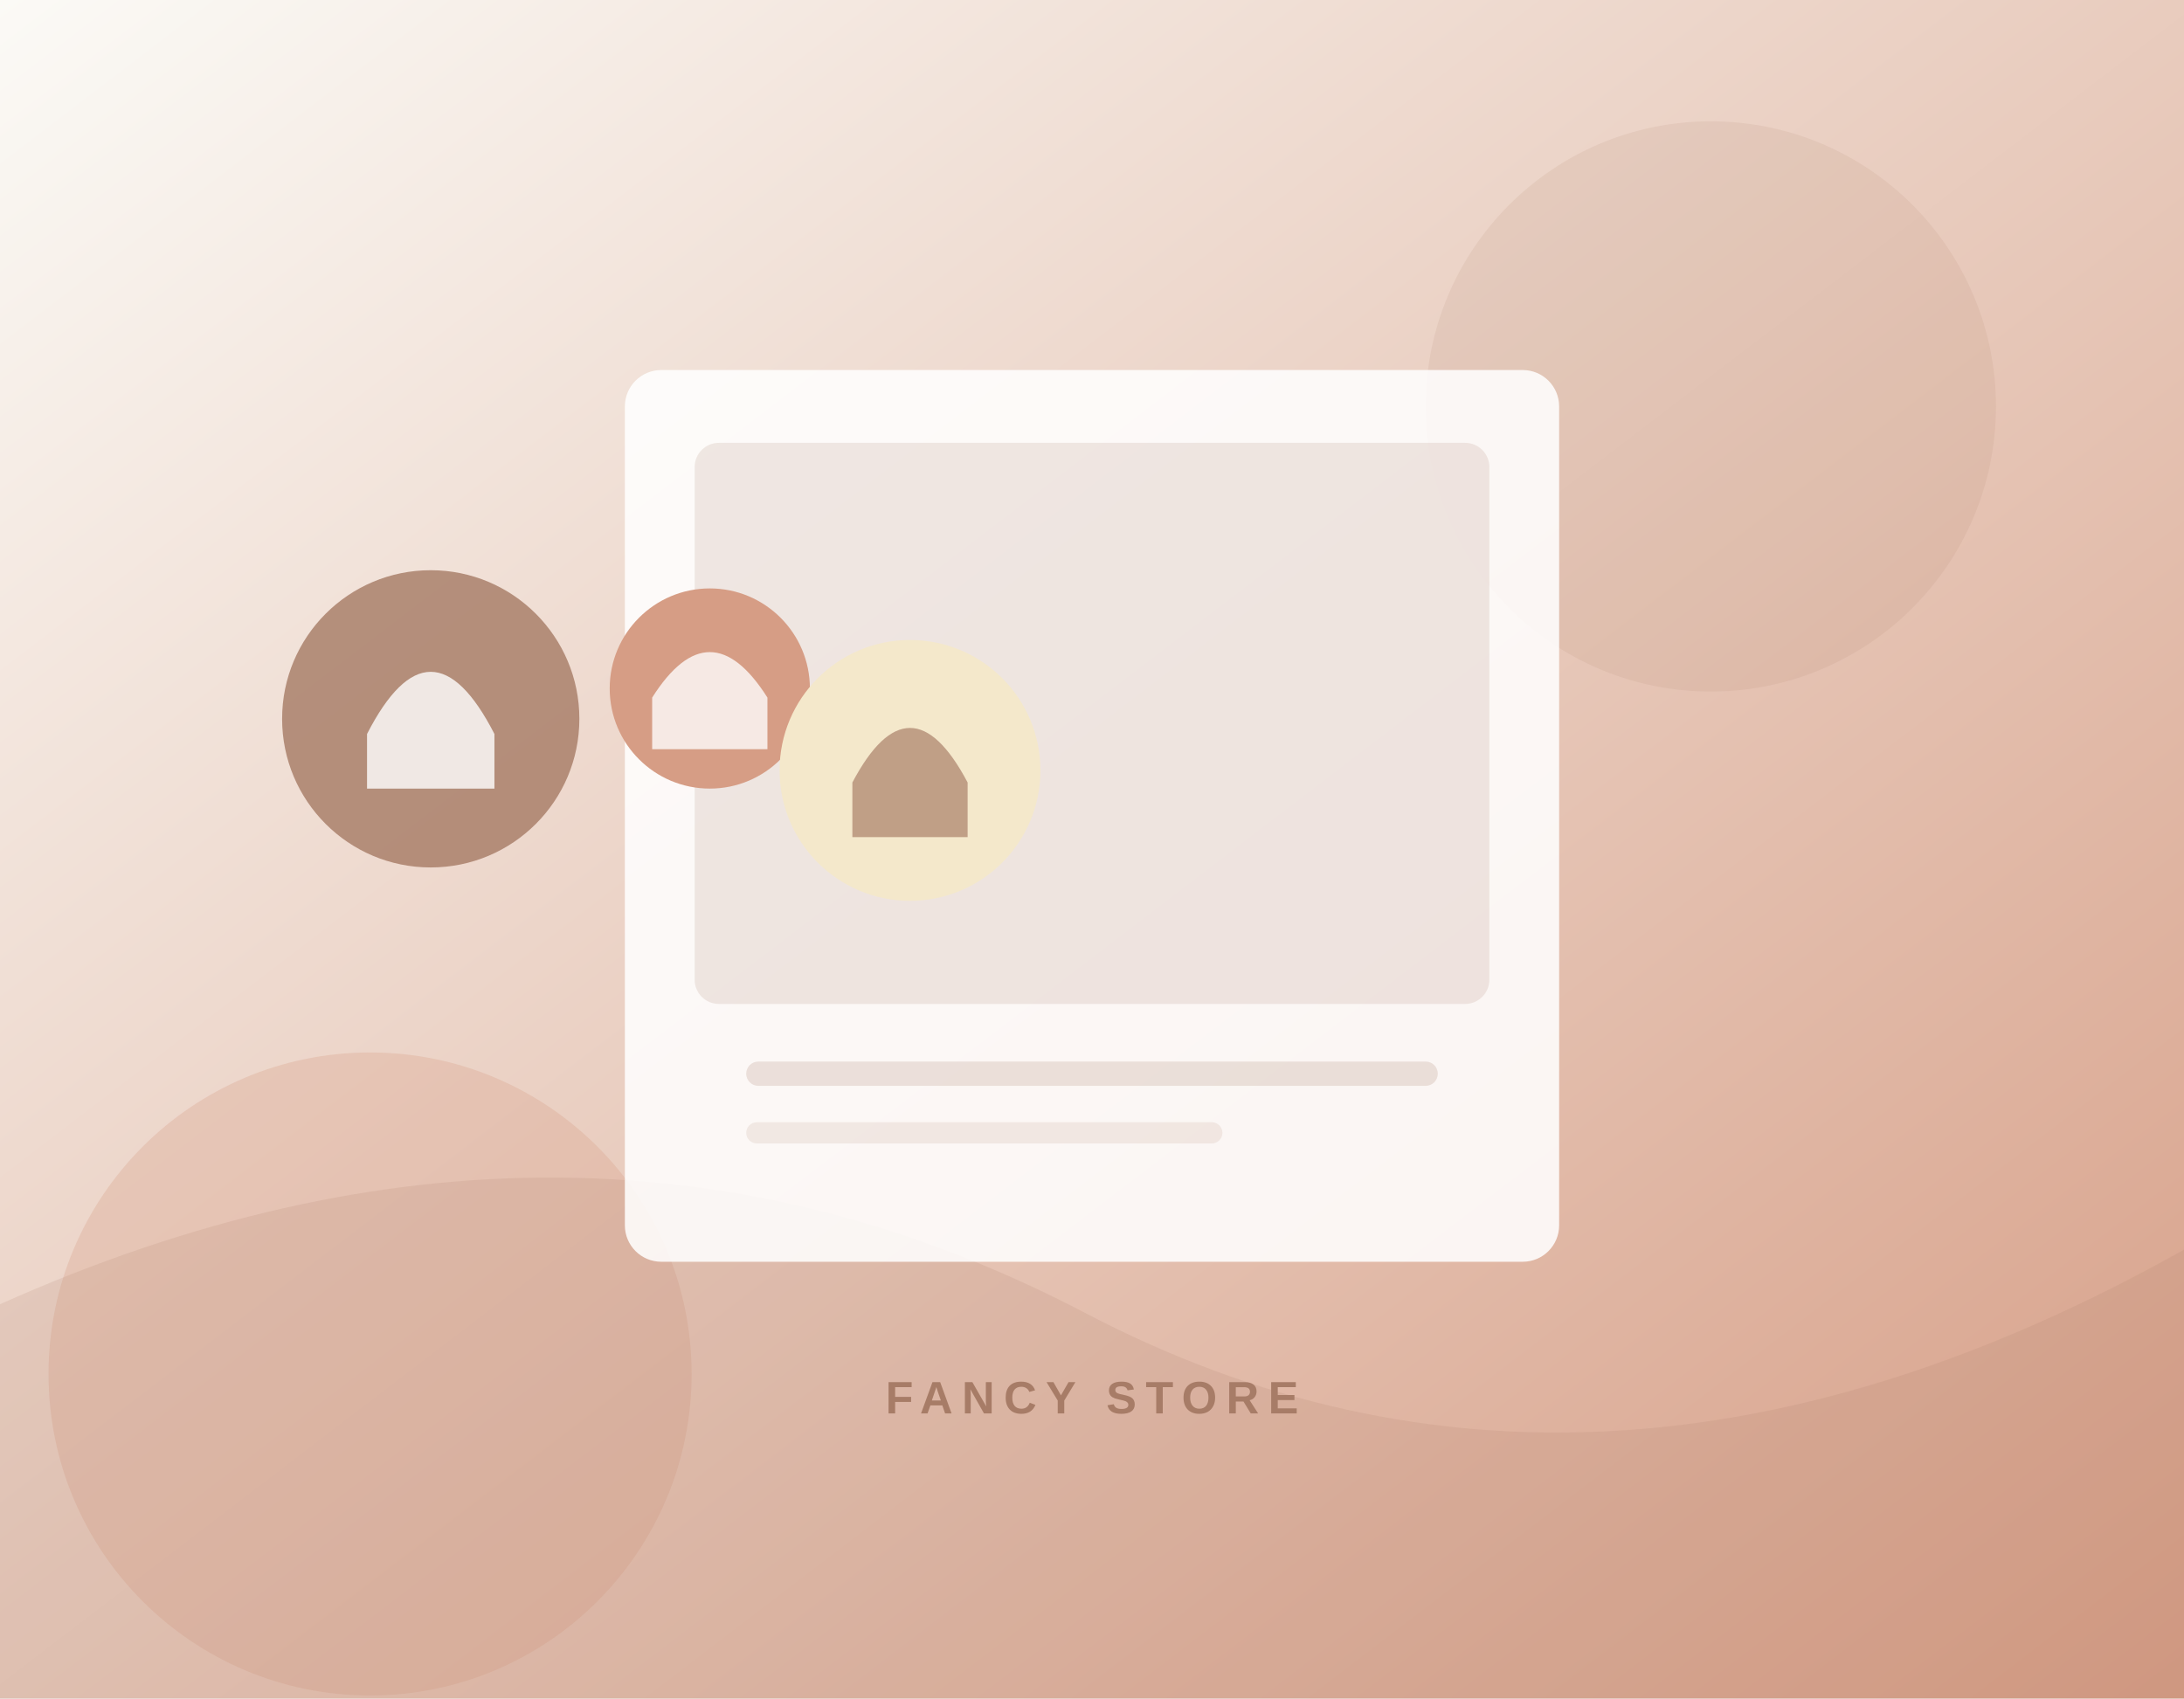
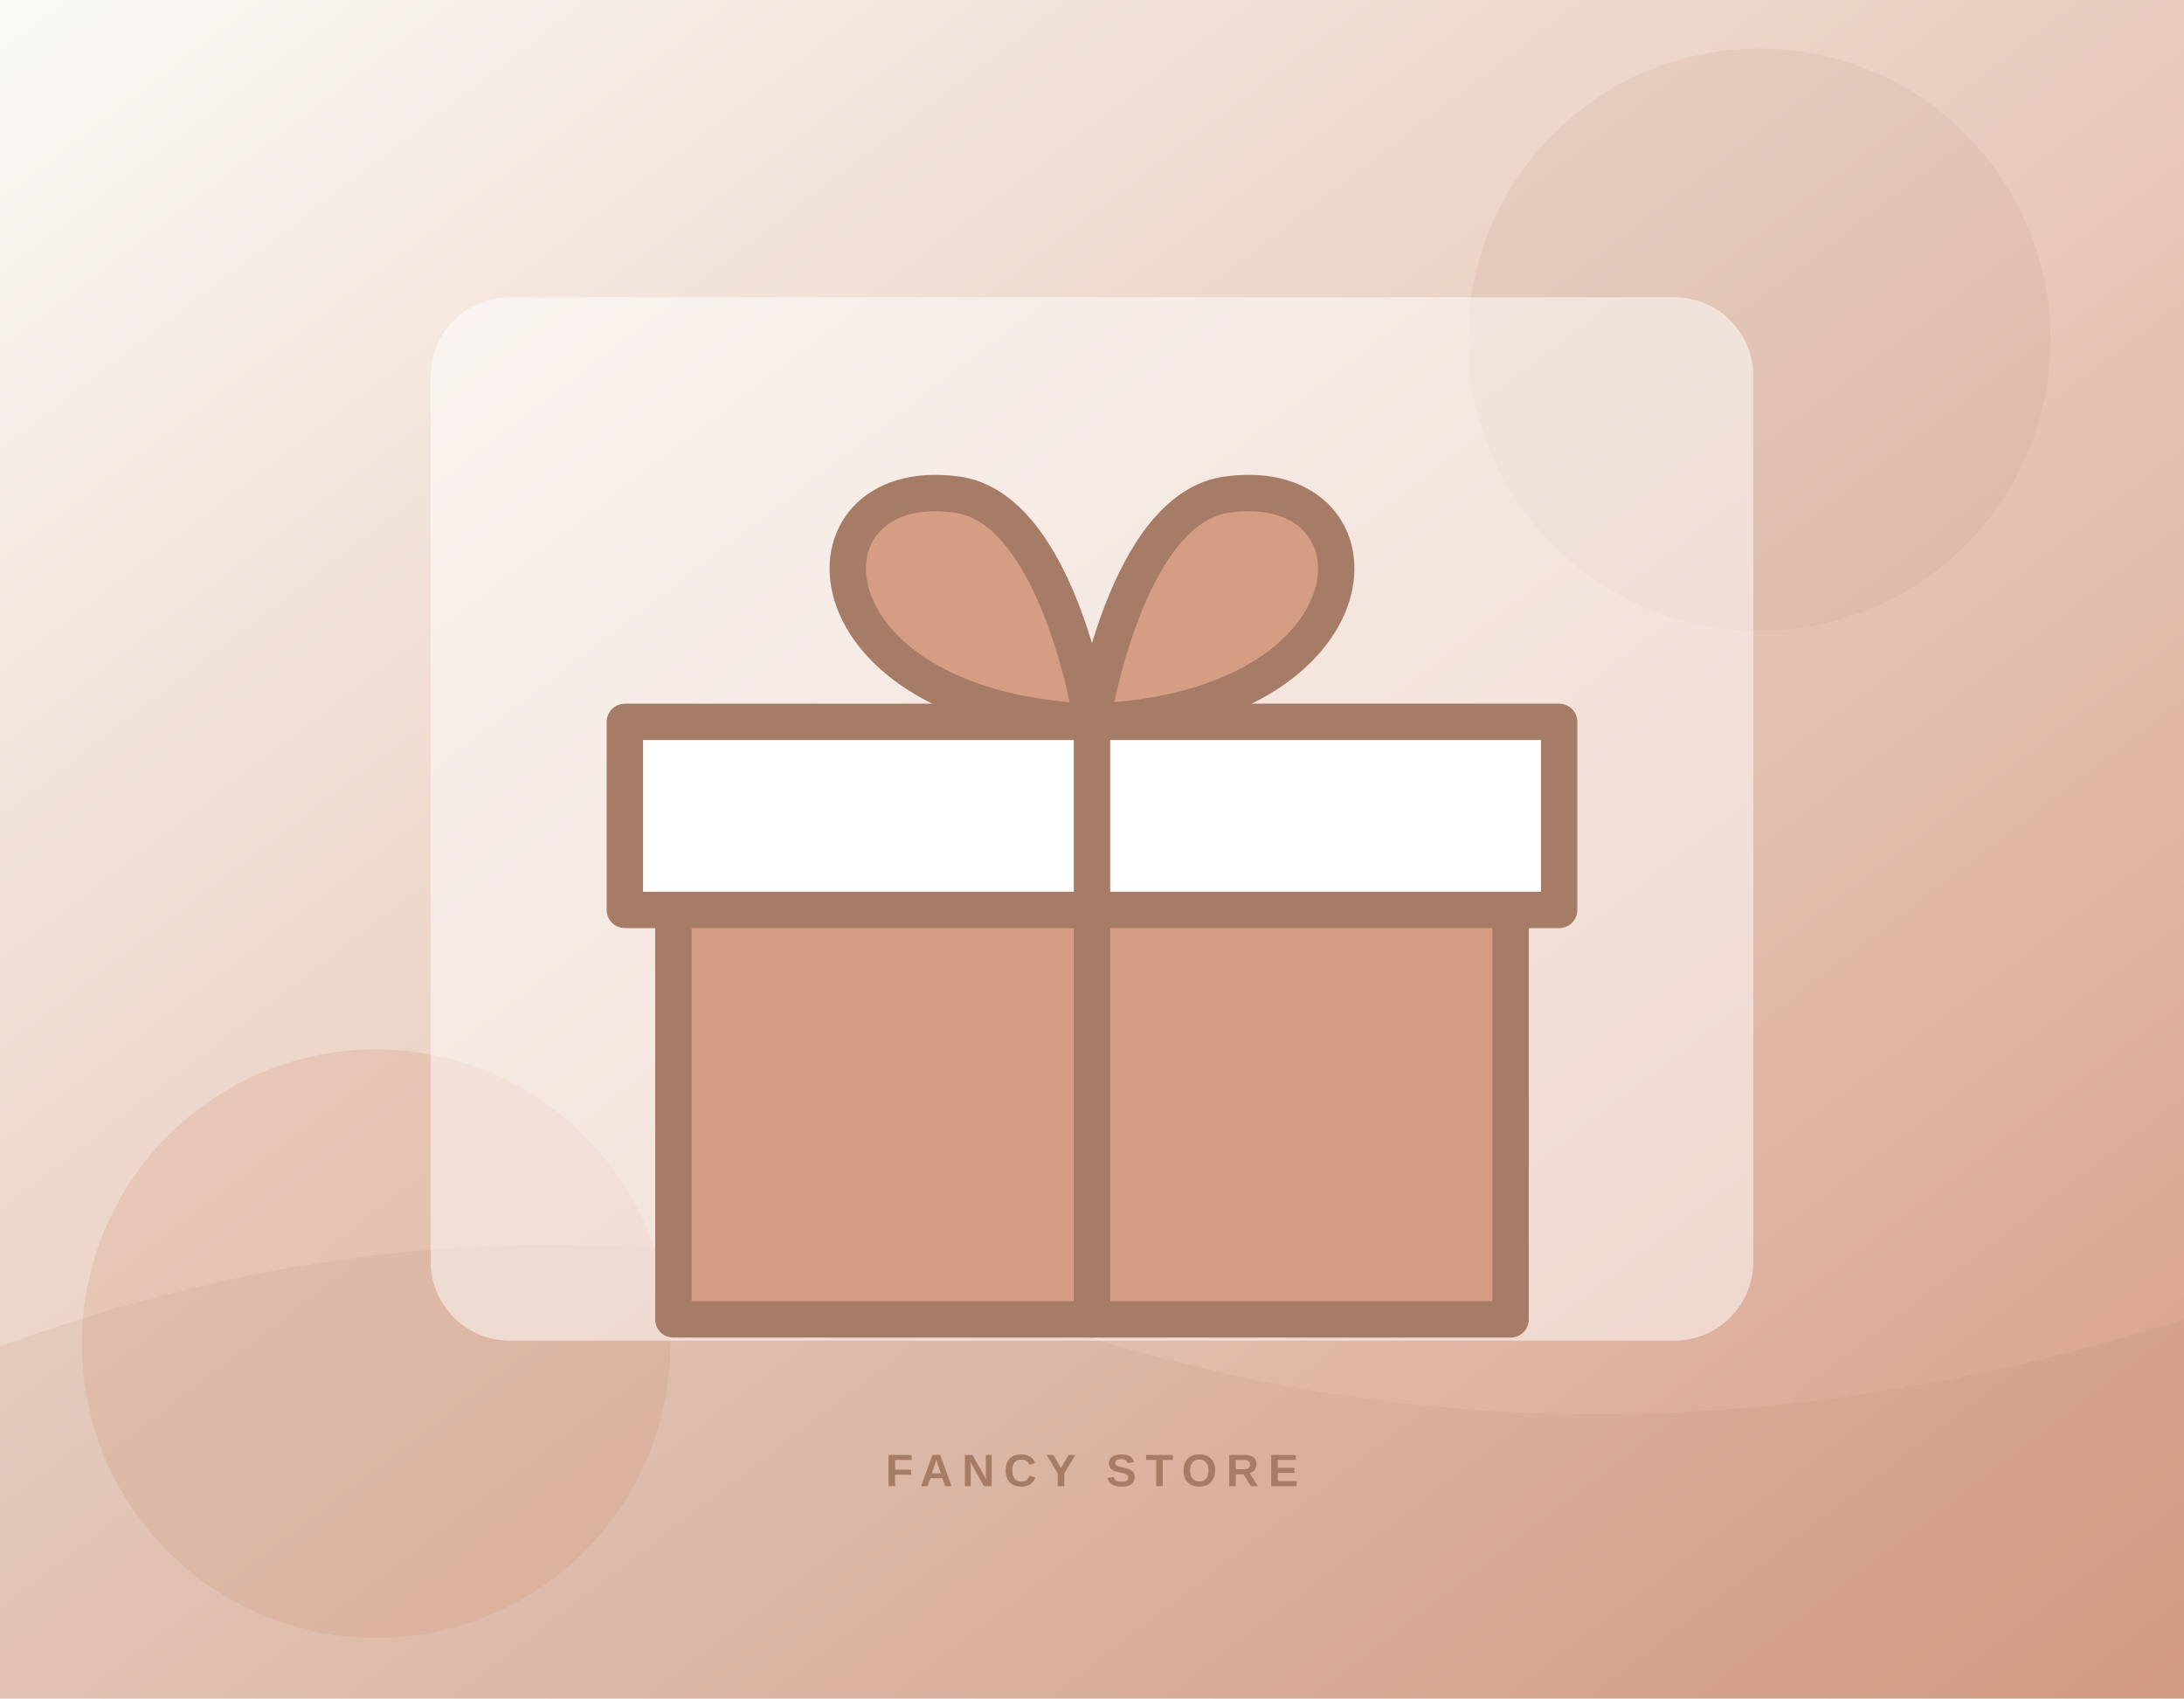
- <svg xmlns="http://www.w3.org/2000/svg" viewBox="0 0 720 560" role="img" aria-labelledby="title desc">
+ <svg xmlns="http://www.w3.org/2000/svg" viewBox="0 0 720 560" role="img" aria-labelledby="title desc" data-scene="gift">
  <defs>
    <linearGradient id="wash" x1="0" y1="0" x2="1" y2="1">
      <stop stop-color="#fbfaf6" />
      <stop offset="1" stop-color="#d69d85" />
    </linearGradient>
  </defs>
  <rect width="720" height="560" fill="url(#wash)" />
-   <circle cx="564" cy="134" r="94" fill="#a77c67" opacity=".12" />
-   <circle cx="122" cy="453" r="106" fill="#d69d85" opacity=".3" />
-   <path d="M0 430 Q190 345 358 433 T720 412 V560 H0Z" fill="#a77c67" opacity=".15" />
-   <rect x="206" y="122" width="308" height="294" rx="12" fill="#fff" opacity=".86" />
-   <rect x="229" y="146" width="262" height="185" rx="8" fill="#a77c67" opacity=".16" />
-   <circle cx="142" cy="237" r="49" fill="#a77c67" opacity=".82" />
-   <circle cx="234" cy="227" r="33" fill="#d69d85" />
-   <circle cx="300" cy="254" r="43" fill="#f4e8cb" />
-   <path d="M121 242q21 -41 42 0v18h-42z" fill="#fff" opacity=".8" />
-   <path d="M215 230q19 -30 38 0v17h-38z" fill="#fff" opacity=".78" />
-   <path d="M281 258q19 -36 38 0v18h-38z" fill="#a77c67" opacity=".68" />
-   <rect x="246" y="350" width="228" height="8" rx="4" fill="#a77c67" opacity=".2" />
-   <rect x="246" y="370" width="157" height="7" rx="3.5" fill="#a77c67" opacity=".13" />
-   <text x="360" y="466" text-anchor="middle" fill="#a77c67" font-family="Arial,sans-serif" font-size="15" font-weight="700" letter-spacing="3">FANCY STORE</text>
+   <circle cx="580" cy="112" r="96" fill="#a77c67" opacity=".1" />
+   <circle cx="124" cy="443" r="97" fill="#d69d85" opacity=".28" />
+   <path d="M0 444q173-64 350-6t370-3v125H0z" fill="#a77c67" opacity=".12" />
+   <rect x="142" y="98" width="436" height="344" rx="26" fill="#fff" opacity=".5" />
+   <path d="M222 272h276v163H222z" fill="#d69d85" stroke="#a77c67" stroke-width="12" stroke-linecap="round" stroke-linejoin="round" />
+   <path d="M206 238h308v62H206z" fill="#fff" stroke="#a77c67" stroke-width="12" stroke-linecap="round" stroke-linejoin="round" />
+   <path d="M360 238v197" fill="none" stroke="#a77c67" stroke-width="12" stroke-linecap="round" stroke-linejoin="round" />
+   <path d="M360 238c-97-4-99-82-45-75 34 4 45 75 45 75zm0 0c97-4 99-82 45-75-34 4-45 75-45 75" fill="#d69d85" stroke="#a77c67" stroke-width="12" stroke-linecap="round" stroke-linejoin="round" />
+   <text x="360" y="490" text-anchor="middle" fill="#a77c67" font-family="Arial,sans-serif" font-size="15" font-weight="700" letter-spacing="3">FANCY STORE</text>
</svg>
